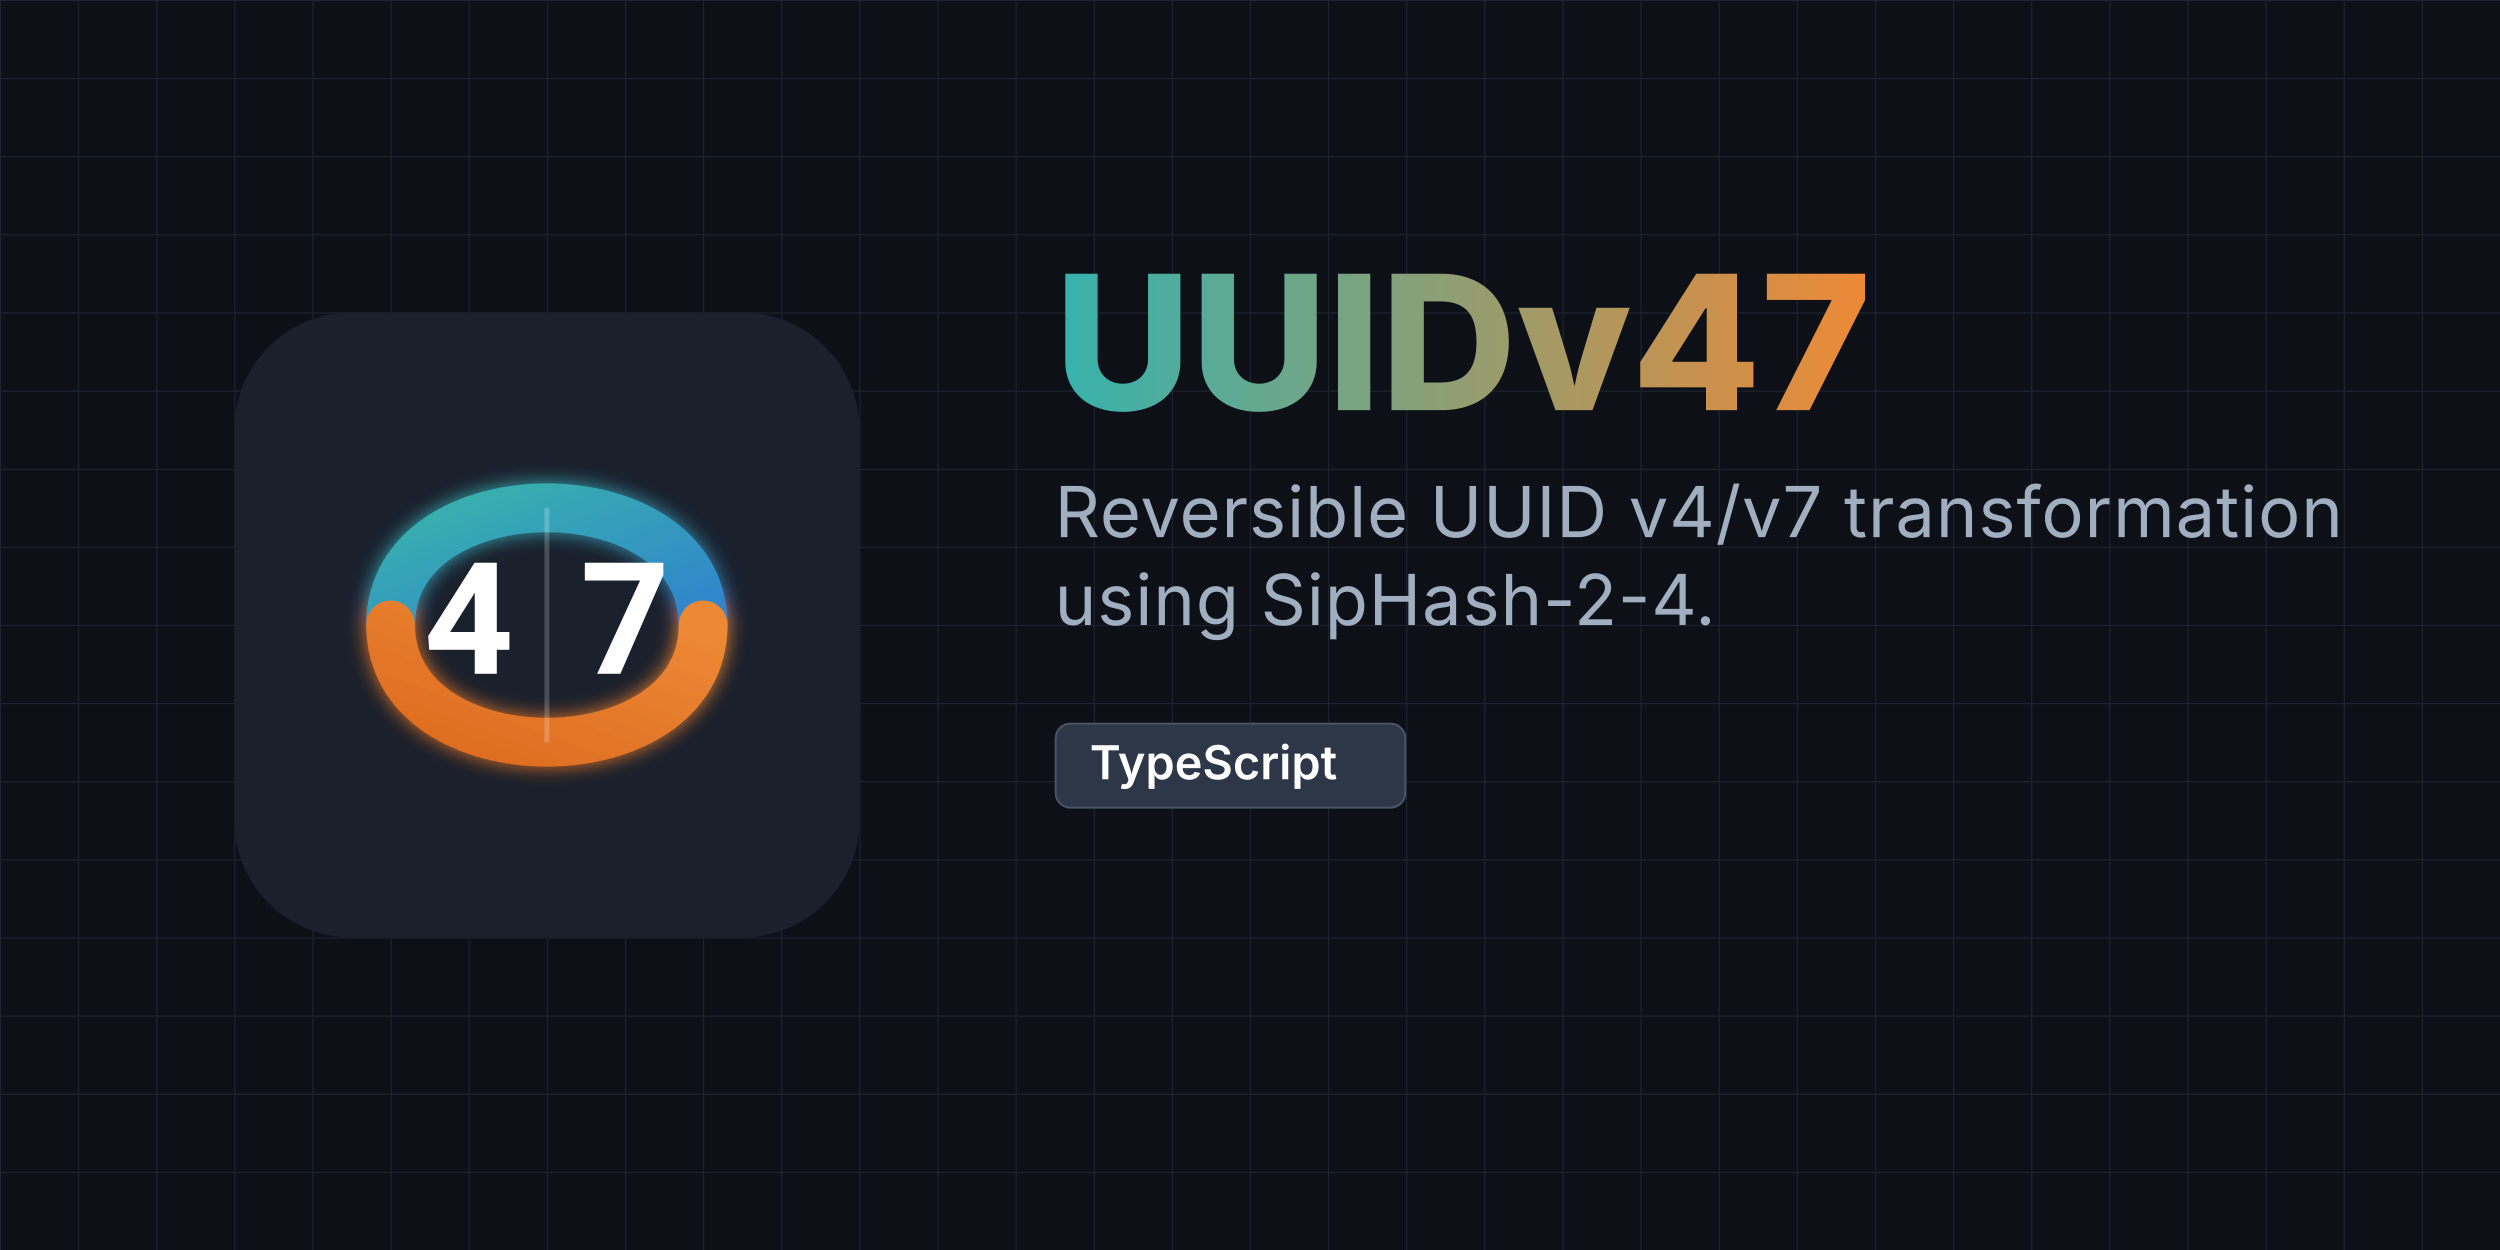
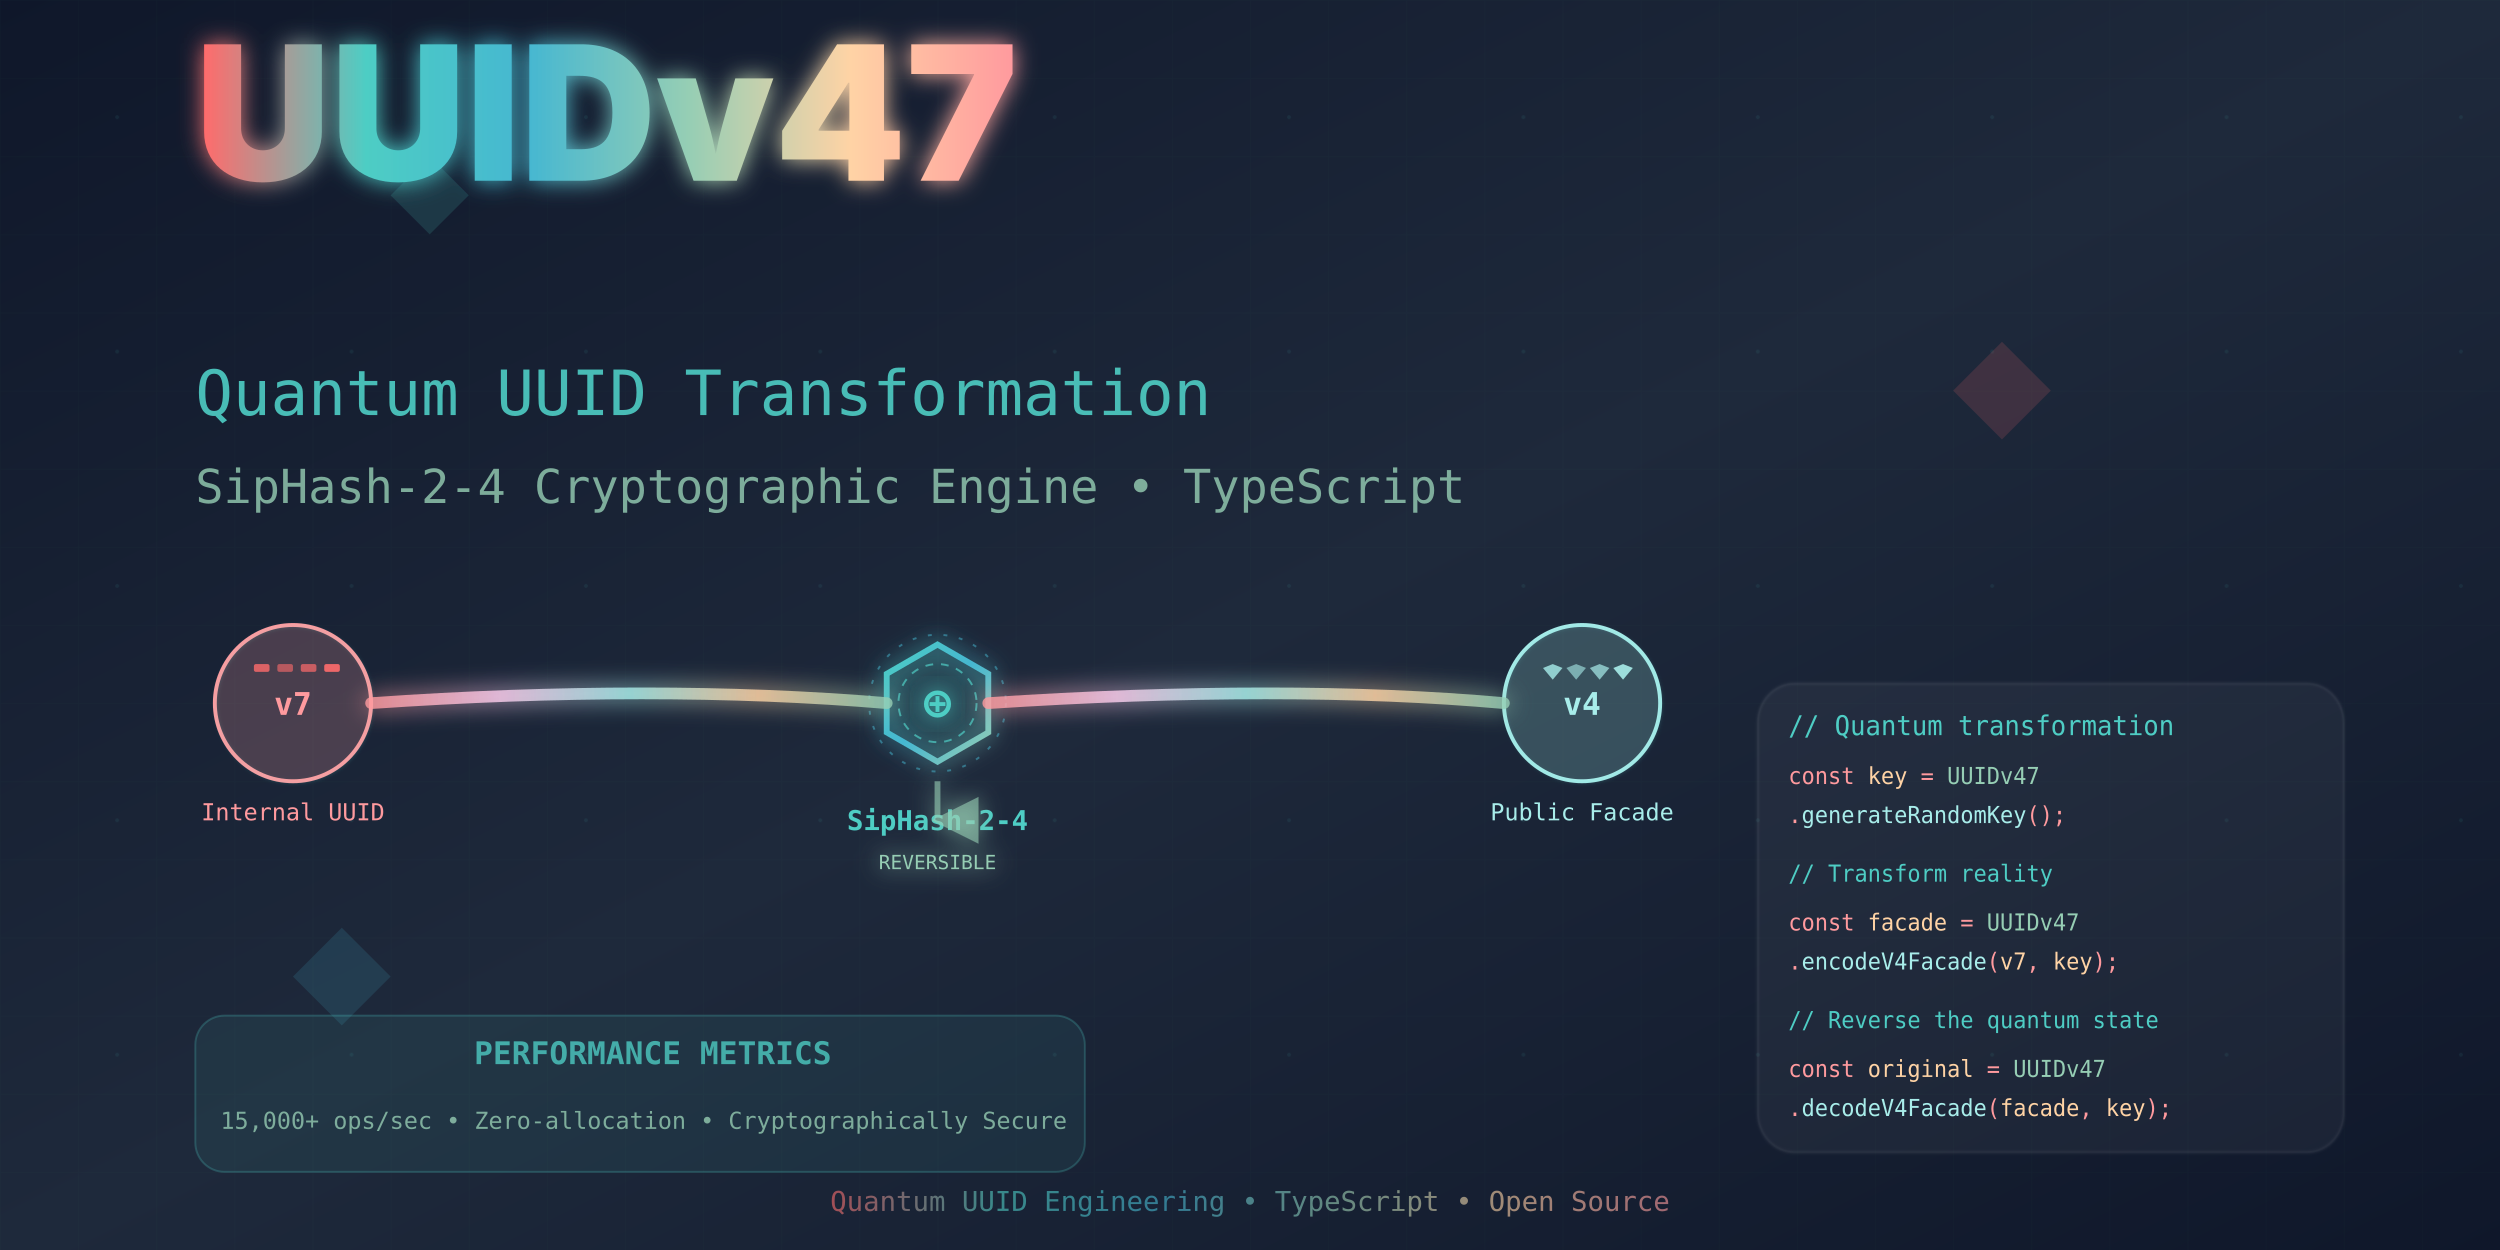
<svg xmlns="http://www.w3.org/2000/svg" width="1280" height="640" viewBox="0 0 1280 640" fill="none">
-   <style>
-         .title {
-         font-family: 'Inter', -apple-system, BlinkMacSystemFont, 'Segoe UI', Roboto, Helvetica, Arial, sans-serif;
-         font-size: 96px;
-         font-weight: 800;
-         }
-         .desc {
-         font-family: 'Inter', -apple-system, BlinkMacSystemFont, 'Segoe UI', Roboto, Helvetica, Arial, sans-serif;
-         font-size: 36px;
-         font-weight: 400;
-         fill: #A0AEC0; /* gray-400 */
-         letter-spacing: 0.5px;
-         }
-         .ts-badge-text {
-         font-family: 'Inter', -apple-system, BlinkMacSystemFont, 'Segoe UI', Roboto, Helvetica, Arial, sans-serif;
-         font-size: 24px;
-         font-weight: 600;
-         fill: #FFFFFF;
-         }
-     </style>
-   <rect width="1280" height="640" fill="#0D1117" />
  <defs>
-     <pattern id="grid" width="40" height="40" patternUnits="userSpaceOnUse">
-       <path d="M 40 0 L 0 0 0 40" fill="none" stroke="#2D3748" stroke-width="1" />
+     <linearGradient id="clean-bg" x1="0%" y1="0%" x2="100%" y2="100%">
+       <stop offset="0" stop-color="#0F172A" />
+       <stop offset="0.5" stop-color="#1E293B" />
+       <stop offset="1" stop-color="#0F172A" />
+     </linearGradient>
+     <pattern id="subtle-grid" x="0" y="0" width="40" height="40" patternUnits="userSpaceOnUse">
+       <path d="M 40 0 L 0 0 0 40" fill="none" stroke="rgba(78,205,196,0.03)" stroke-width="0.5" />
    </pattern>
-     <linearGradient id="title-grad" x1="0%" y1="0%" x2="100%" y2="0%">
-       <stop offset="0%" stop-color="#38B2AC" />
-       <stop offset="100%" stop-color="#ED8936" />
+     <pattern id="accent-dots" x="0" y="0" width="120" height="120" patternUnits="userSpaceOnUse">
+       <circle cx="60" cy="60" r="1" fill="rgba(78,205,196,0.08)" />
+     </pattern>
+     <linearGradient id="neural-flow" x1="0%" y1="0%" x2="100%" y2="0%">
+       <stop offset="0" stop-color="#FF9A9E" />
+       <stop offset="0.25" stop-color="#FECFEF" />
+       <stop offset="0.5" stop-color="#A8EDEA" />
+       <stop offset="0.75" stop-color="#FFD3A5" />
+       <stop offset="1" stop-color="#96CEB4" />
    </linearGradient>
+     <linearGradient id="data-stream" x1="0%" y1="0%" x2="100%" y2="100%">
+       <stop offset="0" stop-color="#4ECDC4" />
+       <stop offset="0.5" stop-color="#45B7D1" />
+       <stop offset="1" stop-color="#96CEB4" />
+     </linearGradient>
+     <linearGradient id="holo-text" x1="0%" y1="0%" x2="100%" y2="0%">
+       <stop offset="0" stop-color="#FF6B6B" />
+       <stop offset="0.2" stop-color="#4ECDC4" />
+       <stop offset="0.4" stop-color="#45B7D1" />
+       <stop offset="0.6" stop-color="#96CEB4" />
+       <stop offset="0.8" stop-color="#FFD3A5" />
+       <stop offset="1" stop-color="#FF9A9E" />
+     </linearGradient>
+     <filter id="cyber-glow" x="-50%" y="-50%" width="200%" height="200%">
+       <feGaussianBlur stdDeviation="6" result="coloredBlur" />
+       <feMerge>
+         <feMergeNode in="coloredBlur" />
+         <feMergeNode in="SourceGraphic" />
+       </feMerge>
+     </filter>
+     <filter id="shimmer" x="-20%" y="-20%" width="140%" height="140%">
+       <feGaussianBlur stdDeviation="1" result="blur" />
+       <feOffset dx="0.5" dy="0.5" result="offset" />
+       <feFlood flood-color="#4ECDC4" flood-opacity="0.15" />
+       <feComposite in2="offset" operator="in" />
+       <feComposite in2="SourceGraphic" operator="over" />
+     </filter>
+     <filter id="glass" x="-10%" y="-10%" width="120%" height="120%">
+       <feGaussianBlur in="SourceGraphic" stdDeviation="0.8" />
+       <feColorMatrix type="matrix" values="1 0 0 0 0  0 1 0 0 0  0 0 1 0 0  0 0 0 0.95 0" />
+     </filter>
+     <marker id="arrow-down" markerWidth="8" markerHeight="8" refX="4" refY="7" orient="auto" markerUnits="strokeWidth">
+       <polygon points="0,0 8,0 4,8" fill="#96CEB4" />
+     </marker>
  </defs>
-   <rect width="1280" height="640" fill="url(#grid)" opacity="0.5" />
-   <g transform="translate(120, 160) scale(1.25)">
-     <svg width="256" height="256" viewBox="0 0 256 256" fill="none">
-       <defs>
-         <linearGradient id="cool-gradient-sp" x1="0" y1="0" x2="1" y2="1">
-           <stop offset="0%" stop-color="#38B2AC" />
-           <stop offset="100%" stop-color="#3182CE" />
-         </linearGradient>
-         <linearGradient id="warm-gradient-sp" x1="1" y1="0" x2="0" y2="1">
-           <stop offset="0%" stop-color="#ED8936" />
-           <stop offset="100%" stop-color="#DD6B20" />
-         </linearGradient>
-         <filter id="glow-sp" x="-50%" y="-50%" width="200%" height="200%">
-           <feGaussianBlur stdDeviation="4" result="coloredBlur" />
-           <feMerge>
-             <feMergeNode in="coloredBlur" />
-             <feMergeNode in="SourceGraphic" />
-           </feMerge>
-         </filter>
-       </defs>
-       <rect width="256" height="256" rx="48" fill="#1A202C" />
-       <g filter="url(#glow-sp)">
-         <path d="M64 128 C64 64, 192 64, 192 128" stroke="url(#cool-gradient-sp)" stroke-width="20" stroke-linecap="round" fill="none" />
-         <path d="M192 128 C192 192, 64 192, 64 128" stroke="url(#warm-gradient-sp)" stroke-width="20" stroke-linecap="round" fill="none" />
+   <rect width="1280" height="640" fill="url(#clean-bg)" />
+   <rect width="1280" height="640" fill="url(#subtle-grid)" />
+   <rect width="1280" height="640" fill="url(#accent-dots)" />
+   <g opacity="0.15">
+     <polygon points="200,100 220,80 240,100 220,120" fill="#4ECDC4">
+       <animateTransform attributeName="transform" type="rotate" values="0 220 100;360 220 100" dur="20s" repeatCount="indefinite" />
+     </polygon>
+     <polygon points="1000,200 1025,175 1050,200 1025,225" fill="#FF6B6B">
+       <animateTransform attributeName="transform" type="rotate" values="360 1025 200;0 1025 200" dur="25s" repeatCount="indefinite" />
+     </polygon>
+     <polygon points="150,500 175,475 200,500 175,525" fill="#45B7D1">
+       <animateTransform attributeName="transform" type="rotate" values="0 175 500;360 175 500" dur="30s" repeatCount="indefinite" />
+     </polygon>
+   </g>
+   <g transform="matrix(1, 0, 0, 1, 100, 92.53012)">
+     <text font-family="'SF Pro Display', -apple-system, BlinkMacSystemFont, sans-serif" font-size="96" font-weight="900" fill="url(#holo-text)" filter="url(#cyber-glow)" style="white-space: pre;">UUIDv47</text>
+     <text y="120" font-family="'SF Mono', Monaco, monospace" font-size="32" font-weight="500" fill="#4ECDC4" opacity="0.9" style="white-space: pre;">
+       <tspan>Quantum UUID Transformation</tspan>
+       <animate attributeName="opacity" values="0.7;1;0.7" dur="3s" repeatCount="indefinite" />
+     </text>
+     <text y="165" font-family="'SF Mono', Monaco, monospace" font-size="24" font-weight="400" fill="#96CEB4" opacity="0.8" style="white-space: pre;">SipHash-2-4 Cryptographic Engine • TypeScript</text>
+   </g>
+   <g>
+     <g transform="translate(150, 360)">
+       <circle cx="0" cy="0" r="40" fill="rgba(255,154,158,0.2)" stroke="#FF9A9E" stroke-width="2" filter="url(#shimmer)" />
+       <text x="0" y="6" font-family="'SF Mono', Monaco, monospace" font-size="16" font-weight="700" fill="#FF9A9E" text-anchor="middle" style="white-space: pre;">v7</text>
+       <g transform="translate(-20, -20)">
+         <rect width="8" height="4" rx="1" fill="#FF6B6B" opacity="0.8">
+           <animate attributeName="opacity" values="0.5;1;0.5" dur="2s" repeatCount="indefinite" />
+         </rect>
+         <rect x="12" width="8" height="4" rx="1" fill="#FF6B6B" opacity="0.6">
+           <animate attributeName="opacity" values="0.5;1;0.5" dur="2s" begin="0.3s" repeatCount="indefinite" />
+         </rect>
+         <rect x="24" width="8" height="4" rx="1" fill="#FF6B6B" opacity="0.7">
+           <animate attributeName="opacity" values="0.5;1;0.5" dur="2s" begin="0.6s" repeatCount="indefinite" />
+         </rect>
+         <rect x="36" width="8" height="4" rx="1" fill="#FF6B6B" opacity="0.9">
+           <animate attributeName="opacity" values="0.5;1;0.5" dur="2s" begin="0.9s" repeatCount="indefinite" />
+         </rect>
      </g>
-       <line x1="128" y1="80" x2="128" y2="176" stroke="white" stroke-opacity="0.2" stroke-width="2" />
-       <text x="96" y="148" font-family="-apple-system, BlinkMacSystemFont, 'Segoe UI', Roboto, Helvetica, Arial, sans-serif" font-size="64" font-weight="bold" fill="white" text-anchor="middle">4</text>
-       <text x="160" y="148" font-family="-apple-system, BlinkMacSystemFont, 'Segoe UI', Roboto, Helvetica, Arial, sans-serif" font-size="64" font-weight="bold" fill="white" text-anchor="middle">7</text>
-     </svg>
-   </g>
-   <g transform="translate(540, 210)">
-     <text class="title" y="0" fill="url(#title-grad)">UUIDv47</text>
-     <text class="desc" y="65">Reversible UUID v4/v7 transformation</text>
-     <text class="desc" y="110">using SipHash-2-4.</text>
-     <g transform="translate(0, 160)">
-       <rect x="0.5" y="0.5" width="179" height="43" rx="7.5" fill="#2D3748" stroke="#4A5568" />
-       <text class="ts-badge-text" x="18" y="29">TypeScript</text>
+       <text x="0" y="60" font-family="'SF Mono', Monaco, monospace" font-size="12" fill="#FF9A9E" text-anchor="middle" style="white-space: pre;">Internal UUID</text>
+     </g>
+     <g transform="translate(480, 360)">
+       <polygon points="0,-30 26,-15 26,15 0,30 -26,15 -26,-15" fill="rgba(78,205,196,0.1)" stroke="url(#data-stream)" stroke-width="3" filter="url(#cyber-glow)">
+         <animateTransform attributeName="transform" type="rotate" values="0;360" dur="10s" repeatCount="indefinite" />
+       </polygon>
+       <circle r="20" fill="none" stroke="#4ECDC4" stroke-width="1" stroke-dasharray="4,4" opacity="0.7">
+         <animateTransform attributeName="transform" type="rotate" values="0;360" dur="8s" repeatCount="indefinite" />
+       </circle>
+       <circle r="35" fill="none" stroke="#45B7D1" stroke-width="1" stroke-dasharray="2,6" opacity="0.5">
+         <animateTransform attributeName="transform" type="rotate" values="360;0" dur="12s" repeatCount="indefinite" />
+       </circle>
+       <text x="0" y="8" font-family="'SF Mono', Monaco, monospace" font-size="24" font-weight="bold" fill="#4ECDC4" text-anchor="middle" filter="url(#cyber-glow)" style="white-space: pre;">⊕</text>
+       <text x="0" y="65" font-family="'SF Mono', Monaco, monospace" font-size="14" font-weight="600" fill="#4ECDC4" text-anchor="middle" style="white-space: pre;">SipHash-2-4</text>
+     </g>
+     <g transform="translate(810, 360)">
+       <circle cx="0" cy="0" r="40" fill="rgba(168,237,234,0.2)" stroke="#A8EDEA" stroke-width="2" filter="url(#shimmer)" />
+       <text x="0" y="6" font-family="'SF Mono', Monaco, monospace" font-size="16" font-weight="700" fill="#A8EDEA" text-anchor="middle" style="white-space: pre;">v4</text>
+       <g transform="translate(-20, -20)">
+         <polygon points="5,0 10,2 5,8 0,2" fill="#A8EDEA" opacity="0.8">
+           <animateTransform attributeName="transform" type="rotate" values="0 5 4;360 5 4" dur="3s" repeatCount="indefinite" />
+         </polygon>
+         <polygon points="17,0 22,2 17,8 12,2" fill="#A8EDEA" opacity="0.6">
+           <animateTransform attributeName="transform" type="rotate" values="360 17 4;0 17 4" dur="3s" repeatCount="indefinite" />
+         </polygon>
+         <polygon points="29,0 34,2 29,8 24,2" fill="#A8EDEA" opacity="0.7">
+           <animateTransform attributeName="transform" type="rotate" values="0 29 4;360 29 4" dur="3s" begin="1s" repeatCount="indefinite" />
+         </polygon>
+         <polygon points="41,0 46,2 41,8 36,2" fill="#A8EDEA" opacity="0.9">
+           <animateTransform attributeName="transform" type="rotate" values="360 41 4;0 41 4" dur="3s" begin="1s" repeatCount="indefinite" />
+         </polygon>
+       </g>
+       <text x="0" y="60" font-family="'SF Mono', Monaco, monospace" font-size="12" fill="#A8EDEA" text-anchor="middle" style="white-space: pre;">Public Facade</text>
+     </g>
+     <g filter="url(#cyber-glow)">
+       <path d="M 190 360 Q 335 350 454 360" stroke="url(#neural-flow)" stroke-width="6" fill="none" stroke-linecap="round" opacity="0.8">
+         <animate attributeName="stroke-dasharray" values="0,300;60,240;0,300" dur="4s" repeatCount="indefinite" />
+       </path>
+       <path d="M 506 360 Q 658 350 770 360" stroke="url(#neural-flow)" stroke-width="6" fill="none" stroke-linecap="round" opacity="0.8">
+         <animate attributeName="stroke-dasharray" values="0,300;60,240;0,300" dur="4s" begin="2s" repeatCount="indefinite" />
+       </path>
+       <path d="M 480 400 L 480 420" stroke="#96CEB4" stroke-width="3" marker-end="url(#arrow-down)" opacity="0.6">
+         <animate attributeName="opacity" values="0.3;0.9;0.3" dur="2s" repeatCount="indefinite" />
+       </path>
+       <text x="480" y="445" font-family="'SF Mono', Monaco, monospace" font-size="10" fill="#96CEB4" text-anchor="middle" style="white-space: pre;">REVERSIBLE</text>
    </g>
  </g>
+   <g transform="matrix(0.9375, 0, 0, 1, 900, 350)" style="">
+     <rect width="320" height="240" rx="20" fill="rgba(255,255,255,0.05)" stroke="rgba(255,255,255,0.1)" stroke-width="1" filter="url(#glass)" />
+     <g transform="matrix(1, 0, 0, 1, 16.6709, 1.404565)">
+       <text y="25" font-family="'SF Mono', Monaco, monospace" font-size="14" fill="#4ECDC4" style="white-space: pre;">// Quantum transformation</text>
+       <text y="50" font-family="'SF Mono', Monaco, monospace" font-size="12" fill="#FF9A9E" style="white-space: pre;">const <tspan fill="#FFD3A5">key</tspan> = <tspan fill="#96CEB4">UUIDv47</tspan>
+       </text>
+       <text y="70" font-family="'SF Mono', Monaco, monospace" font-size="12" fill="#FF9A9E" style="white-space: pre;">  .<tspan fill="#A8EDEA">generateRandomKey</tspan>();</text>
+       <text y="100" font-family="'SF Mono', Monaco, monospace" font-size="12" fill="#4ECDC4" style="white-space: pre;">// Transform reality</text>
+       <text y="125" font-family="'SF Mono', Monaco, monospace" font-size="12" fill="#FF9A9E" style="white-space: pre;">const <tspan fill="#FFD3A5">facade</tspan> = <tspan fill="#96CEB4">UUIDv47</tspan>
+       </text>
+       <text y="145" font-family="'SF Mono', Monaco, monospace" font-size="12" fill="#FF9A9E" style="white-space: pre;">  .<tspan fill="#A8EDEA">encodeV4Facade</tspan>(<tspan fill="#FFD3A5">v7</tspan>, <tspan fill="#FFD3A5">key</tspan>);</text>
+       <text y="175" font-family="'SF Mono', Monaco, monospace" font-size="12" fill="#4ECDC4" style="white-space: pre;">// Reverse the quantum state</text>
+       <text y="200" font-family="'SF Mono', Monaco, monospace" font-size="12" fill="#FF9A9E" style="white-space: pre;">const <tspan fill="#FFD3A5">original</tspan> = <tspan fill="#96CEB4">UUIDv47</tspan>
+       </text>
+       <text y="220" font-family="'SF Mono', Monaco, monospace" font-size="12" fill="#FF9A9E" style="white-space: pre;">  .<tspan fill="#A8EDEA">decodeV4Facade</tspan>(<tspan fill="#FFD3A5">facade</tspan>, <tspan fill="#FFD3A5">key</tspan>);</text>
+     </g>
+   </g>
+   <g transform="translate(80, 520)" opacity="0.8">
+     <rect width="455.434" height="80" rx="15" fill="rgba(78,205,196,0.1)" stroke="rgba(78,205,196,0.3)" stroke-width="1" style="" x="20" />
+     <text x="162.736" y="24.819" font-family="'SF Mono', Monaco, monospace" font-size="16" font-weight="600" fill="#4ECDC4" style="white-space: pre; font-size: 16px;">PERFORMANCE METRICS</text>
+     <text x="32.838" y="57.968" font-family="'SF Mono', Monaco, monospace" font-size="12" fill="#96CEB4" style="white-space: pre; font-size: 12px;">15,000+ ops/sec • Zero-allocation • Cryptographically Secure</text>
+   </g>
+   <text x="640" y="620" font-family="'SF Mono', Monaco, monospace" font-size="14" fill="url(#holo-text)" text-anchor="middle" opacity="0.6" style="white-space: pre;">Quantum UUID Engineering • TypeScript • Open Source</text>
</svg>
